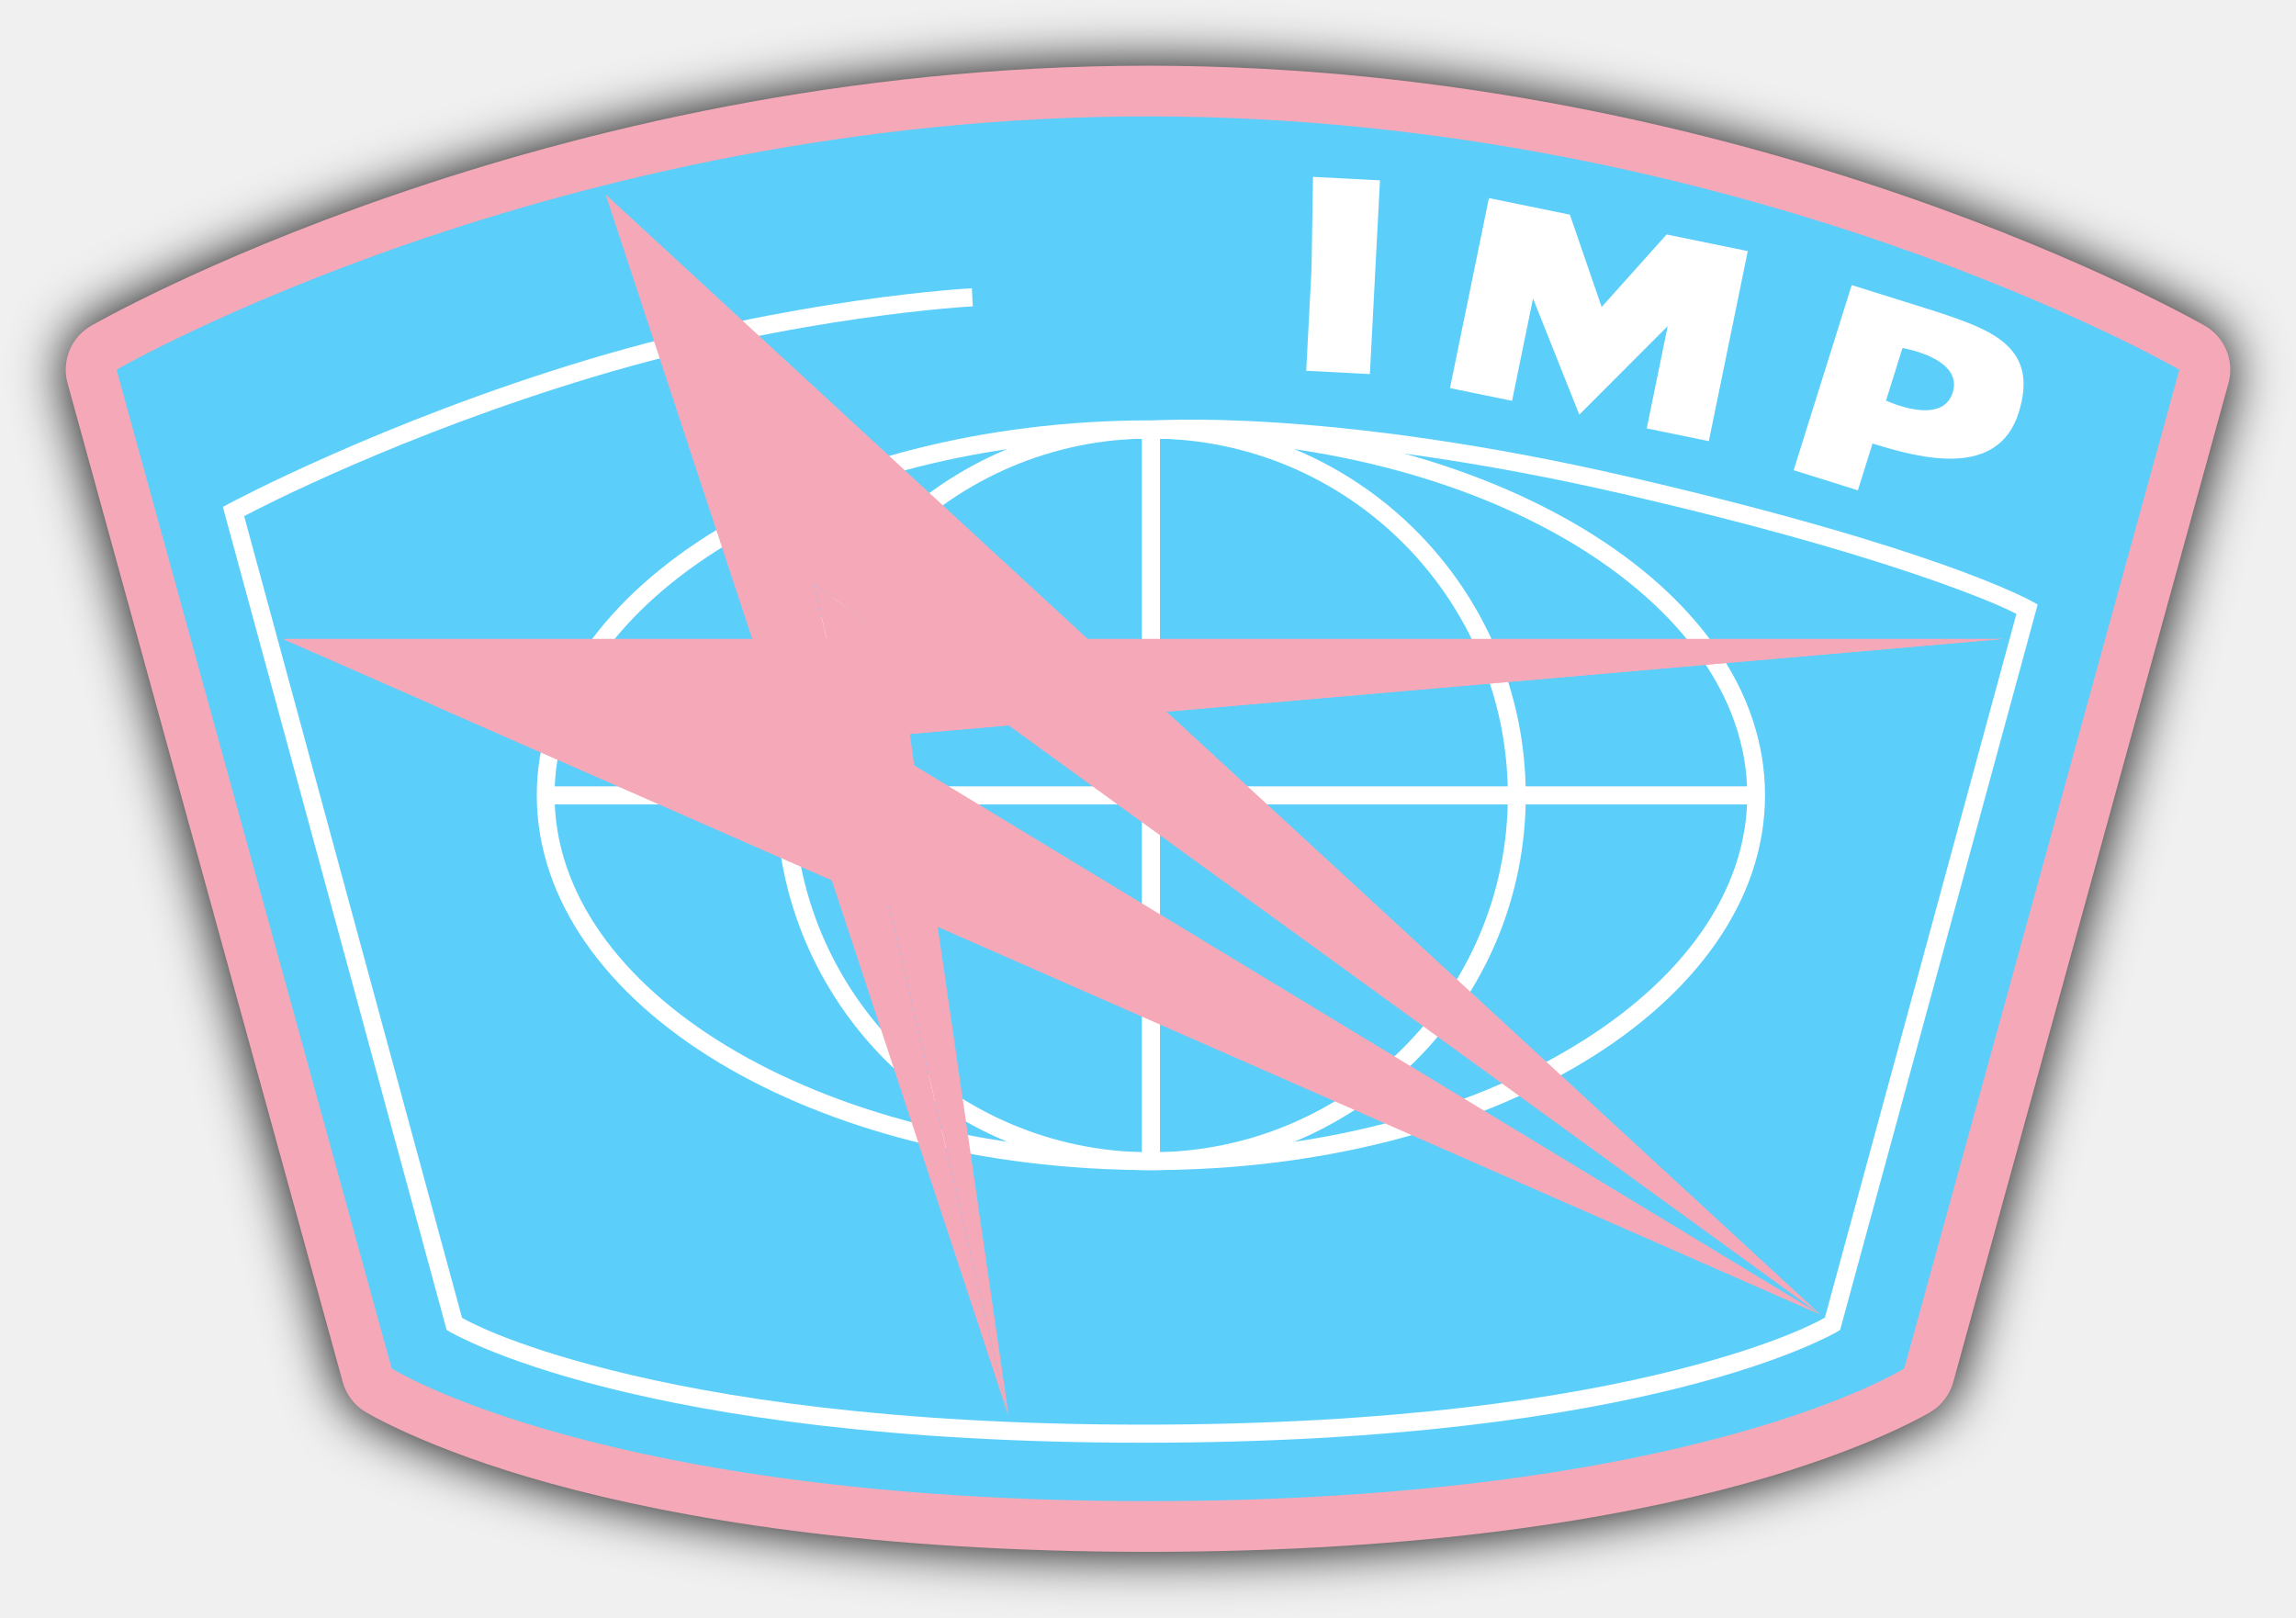
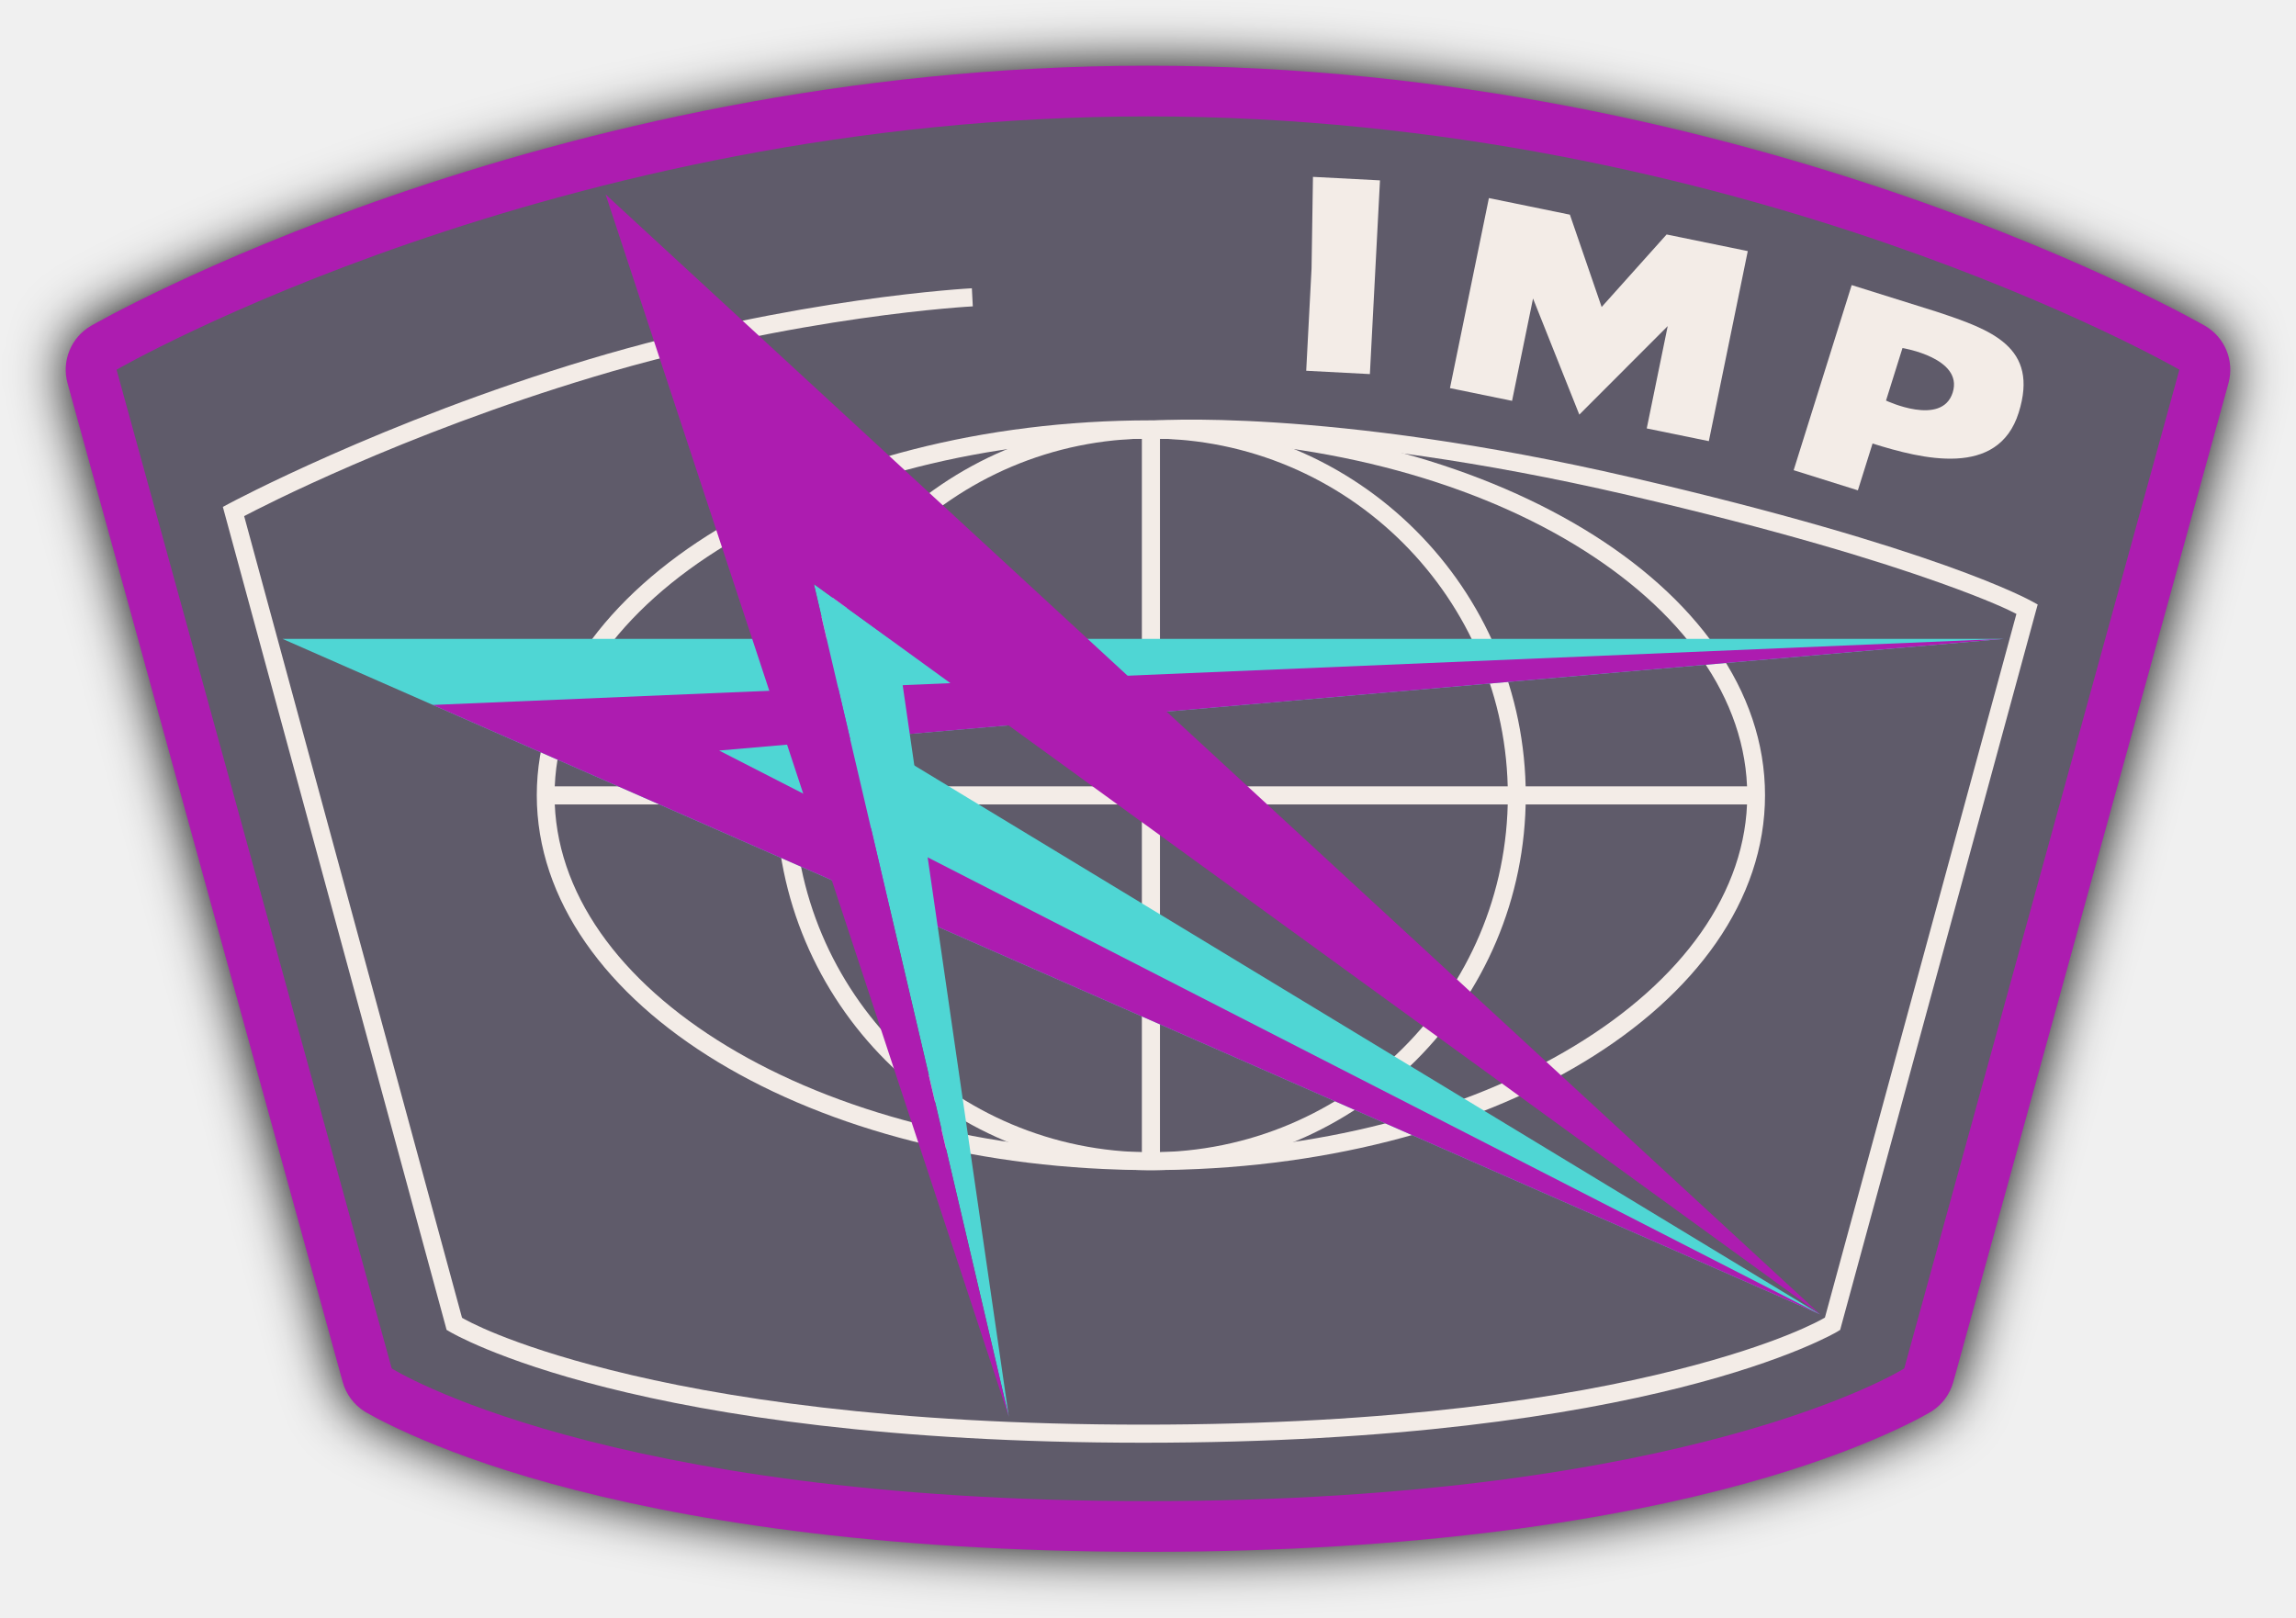
<svg xmlns="http://www.w3.org/2000/svg" xmlns:xlink="http://www.w3.org/1999/xlink" id="svg2" width="432.223" height="304.546" version="1.0">
  <defs id="defs5">
    <linearGradient id="swatch1">
      <stop style="stop-color:#000000;stop-opacity:1;" offset="0" id="stop1" />
    </linearGradient>
    <linearGradient id="swatch18">
-       <stop style="stop-color:#5bcefa;stop-opacity:1;" offset="0" id="stop18" />
+       <stop style="stop-color:#ad1cb0;stop-opacity:1;" offset="0" id="stop18" />
    </linearGradient>
    <linearGradient id="swatch10">
      <stop style="stop-color:#ffd700;stop-opacity:1;" offset="0" id="stop10" />
    </linearGradient>
    <linearGradient id="swatch9">
-       <stop style="stop-color:#f5a9b8;stop-opacity:1;" offset="0" id="stop9" />
+       <stop style="stop-color:#4fd6d4;stop-opacity:1;" offset="0" id="stop9" />
    </linearGradient>
    <linearGradient id="swatch8">
      <stop style="stop-color:#cc0000;stop-opacity:1;" offset="0" id="stop8" />
    </linearGradient>
    <linearGradient id="swatch6">
-       <stop style="stop-color:#f5a9b8;stop-opacity:1;" offset="0" id="stop6" />
+       <stop style="stop-color:#f3ece7;stop-opacity:1;" offset="0" id="stop6" />
    </linearGradient>
    <linearGradient id="swatch5">
      <stop style="stop-color:#f5a9b8;stop-opacity:1;" offset="0" id="stop5" />
    </linearGradient>
    <linearGradient id="swatch4">
-       <stop style="stop-color:#ffffff;stop-opacity:1;" offset="0" id="stop4" />
+       <stop style="stop-color:#5f5b6a;stop-opacity:1;" offset="0" id="stop4" />
    </linearGradient>
    <clipPath clipPathUnits="userSpaceOnUse" id="clipPath4533">
      <path style="fill:#ffffff;fill-opacity:1;stroke:none" d="m 774.967,674.013 129.504,0 0,88.391 -129.504,0 z" id="path4535" />
    </clipPath>
    <filter id="filter5377" color-interpolation-filters="sRGB" x="-0.03" y="-0.044" width="1.061" height="1.088">
      <feGaussianBlur stdDeviation="5.155" id="feGaussianBlur5379" />
    </filter>
-     <linearGradient xlink:href="#swatch6" id="linearGradient4" x1="114.005" y1="151.667" x2="342.714" y2="151.667" gradientUnits="userSpaceOnUse" />
-     <linearGradient xlink:href="#swatch6" id="linearGradient5" x1="12.371" y1="152.273" x2="419.851" y2="152.273" gradientUnits="userSpaceOnUse" />
-     <linearGradient xlink:href="#swatch18" id="linearGradient6" x1="21.941" y1="152.272" x2="410.271" y2="152.272" gradientUnits="userSpaceOnUse" />
-     <linearGradient xlink:href="#swatch6" id="linearGradient8" x1="-375.559" y1="87.655" x2="-115.016" y2="87.655" gradientUnits="userSpaceOnUse" />
+     <linearGradient xlink:href="#swatch18" id="linearGradient4" x1="114.005" y1="151.667" x2="342.714" y2="151.667" gradientUnits="userSpaceOnUse" />
+     <linearGradient xlink:href="#swatch18" id="linearGradient5" x1="12.371" y1="152.273" x2="419.851" y2="152.273" gradientUnits="userSpaceOnUse" />
+     <linearGradient xlink:href="#swatch4" id="linearGradient6" x1="21.941" y1="152.272" x2="410.271" y2="152.272" gradientUnits="userSpaceOnUse" />
+     <linearGradient xlink:href="#swatch18" id="linearGradient8" x1="-375.559" y1="87.655" x2="-115.016" y2="87.655" gradientUnits="userSpaceOnUse" />
    <linearGradient xlink:href="#swatch9" id="linearGradient9" x1="-400.5" y1="87.65" x2="-115.016" y2="87.65" gradientUnits="userSpaceOnUse" />
    <linearGradient xlink:href="#swatch9" id="linearGradient10" x1="153.221" y1="188.357" x2="189.908" y2="188.357" gradientUnits="userSpaceOnUse" />
-     <linearGradient xlink:href="#swatch4" id="linearGradient18" x1="29.581" y1="139.748" x2="371.229" y2="139.748" gradientUnits="userSpaceOnUse" />
-     <linearGradient xlink:href="#swatch4" id="linearGradient28" gradientUnits="userSpaceOnUse" x1="29.581" y1="139.748" x2="371.229" y2="139.748" gradientTransform="translate(-6.474237,-1.418704)" />
-     <linearGradient xlink:href="#swatch4" id="linearGradient29" gradientUnits="userSpaceOnUse" x1="29.581" y1="139.748" x2="371.229" y2="139.748" />
-     <linearGradient xlink:href="#swatch4" id="linearGradient1" x1="-220.949" y1="-33.691" x2="-184.052" y2="-33.691" gradientUnits="userSpaceOnUse" />
+     <linearGradient xlink:href="#swatch6" id="linearGradient18" x1="29.581" y1="139.748" x2="371.229" y2="139.748" gradientUnits="userSpaceOnUse" />
+     <linearGradient xlink:href="#swatch6" id="linearGradient28" gradientUnits="userSpaceOnUse" x1="29.581" y1="139.748" x2="371.229" y2="139.748" gradientTransform="translate(-6.474237,-1.418704)" />
+     <linearGradient xlink:href="#swatch6" id="linearGradient29" gradientUnits="userSpaceOnUse" x1="29.581" y1="139.748" x2="371.229" y2="139.748" />
+     <linearGradient xlink:href="#swatch6" id="linearGradient1" x1="-220.949" y1="-33.691" x2="-184.052" y2="-33.691" gradientUnits="userSpaceOnUse" />
  </defs>
  <g id="layer2" />
  <path id="path5343" d="m 216.094,12.371 c -114.218,0 -198.942,48.964 -198.942,48.964 a 9.557,9.557 0 0 0 -4.435,10.822 l 51.802,188.05 a 9.557,9.557 0 0 0 4.116,5.535 c 0,0 11.603,7.137 35.233,13.625 23.63,6.488 60.078,12.809 112.227,12.809 52.149,0 88.624,-6.321 112.262,-12.809 23.638,-6.488 35.233,-13.625 35.233,-13.625 a 9.557,9.557 0 0 0 4.116,-5.535 L 419.507,72.157 a 9.557,9.557 0 0 0 -4.435,-10.822 c 0,0 -84.76,-48.964 -198.978,-48.964 z" style="fill:#000000;fill-opacity:1;stroke:none;filter:url(#filter5377)" />
  <path style="display:none;fill:#cc0000;fill-opacity:1;stroke:none" d="m 216.094,12.371 c -114.218,0 -198.942,48.964 -198.942,48.964 a 9.557,9.557 0 0 0 -4.435,10.822 l 51.802,188.05 a 9.557,9.557 0 0 0 4.116,5.535 c 0,0 11.603,7.137 35.233,13.625 23.63,6.488 60.078,12.809 112.227,12.809 52.149,0 88.624,-6.321 112.262,-12.809 23.638,-6.488 35.233,-13.625 35.233,-13.625 a 9.557,9.557 0 0 0 4.116,-5.535 L 419.507,72.157 a 9.557,9.557 0 0 0 -4.435,-10.822 c 0,0 -84.76,-48.964 -198.978,-48.964 z" id="path5278" />
  <path style="fill:url(#linearGradient5);fill-opacity:1;stroke:none" d="m 216.094,12.371 c -114.218,0 -198.942,48.964 -198.942,48.964 a 9.557,9.557 0 0 0 -4.435,10.822 l 51.802,188.05 a 9.557,9.557 0 0 0 4.116,5.535 c 0,0 11.603,7.137 35.233,13.625 23.63,6.488 60.078,12.809 112.227,12.809 52.149,0 88.624,-6.321 112.262,-12.809 23.638,-6.488 35.233,-13.625 35.233,-13.625 a 9.557,9.557 0 0 0 4.116,-5.535 L 419.507,72.157 a 9.557,9.557 0 0 0 -4.435,-10.822 c 0,0 -84.76,-48.964 -198.978,-48.964 z" id="path2" />
  <path style="display:none;fill:#0153a6;fill-opacity:1;stroke:none" d="m 21.941,69.602 51.799,188.047 c 0,0 39.617,24.979 142.366,24.979 102.749,0 142.366,-24.979 142.366,-24.979 L 410.271,69.602 c 0,0 -82.672,-47.687 -194.165,-47.687 -111.493,0 -194.165,47.687 -194.165,47.687" id="path5232" />
  <path style="display:inline;fill:url(#linearGradient6);fill-opacity:1;stroke:none" d="m 21.941,69.602 51.799,188.047 c 0,0 39.617,24.979 142.366,24.979 102.749,0 142.366,-24.979 142.366,-24.979 L 410.271,69.602 c 0,0 -82.672,-47.687 -194.165,-47.687 -111.493,0 -194.165,47.687 -194.165,47.687" id="path1" />
  <g id="g5327" style="display:none;fill:#ffffff" transform="translate(12.37111,12.37111)">
    <g id="g5318" style="fill:#ffffff">
      <g id="g5074" style="fill:#ffffff;stroke:#ffffff;stroke-opacity:1" transform="matrix(1.135395,0,0,1.135395,495.5188,71.9911)">
        <g transform="translate(-64.35556,55.085)" id="g5066" style="fill:#ffffff;stroke:#ffffff;stroke-opacity:1">
          <path style="color:#000000;font-style:normal;font-variant:normal;font-weight:normal;font-stretch:normal;font-size:medium;line-height:normal;font-family:Sans;-inkscape-font-specification:Sans;text-indent:0;text-align:start;text-decoration:none;text-decoration-line:none;letter-spacing:normal;word-spacing:normal;text-transform:none;writing-mode:lr-tb;direction:ltr;baseline-shift:baseline;text-anchor:start;display:inline;overflow:visible;visibility:visible;fill:#ffffff;fill-opacity:1;stroke:none;stroke-width:3;marker:none;enable-background:accumulate" d="m -258,-3.656 v 59.75 h -99.906 v 3 H -258 V 118.875 h 3 V 59.094 h 99.906 v -3 H -255 v -59.75 z" transform="translate(64.35556,-55.085)" id="path5058" />
        </g>
        <g id="g5070" style="fill:#ffffff;stroke:#ffffff;stroke-opacity:1">
          <path style="color:#000000;font-style:normal;font-variant:normal;font-weight:normal;font-stretch:normal;font-size:medium;line-height:normal;font-family:Sans;-inkscape-font-specification:Sans;text-indent:0;text-align:start;text-decoration:none;text-decoration-line:none;letter-spacing:normal;word-spacing:normal;text-transform:none;writing-mode:lr-tb;direction:ltr;baseline-shift:baseline;text-anchor:start;display:inline;overflow:visible;visibility:visible;fill:#ffffff;fill-opacity:1;stroke:none;stroke-width:0.858;marker:none;enable-background:accumulate" d="m -256.503,-4.6 c -27.959,0 -53.327,6.874 -71.778,18.026 -18.451,11.152 -30.044,26.716 -30.044,44.137 0,17.422 11.593,33.094 30.044,44.247 18.451,11.152 43.819,17.917 71.778,17.917 27.959,0 53.327,-6.765 71.778,-17.917 18.451,-11.152 30.044,-26.825 30.044,-44.247 0,-17.422 -11.593,-32.985 -30.044,-44.137 -18.451,-11.152 -43.819,-18.026 -71.778,-18.026 z m 0,3.059 c 27.469,0 52.266,6.677 70.139,17.48 17.873,10.803 28.733,25.544 28.733,41.625 0,16.081 -10.86,30.822 -28.733,41.625 -17.873,10.803 -42.67,17.589 -70.139,17.589 -27.469,0 -52.376,-6.787 -70.248,-17.589 -17.873,-10.803 -28.624,-25.544 -28.624,-41.625 0,-16.081 10.751,-30.822 28.624,-41.625 17.873,-10.803 42.779,-17.48 70.248,-17.48 z" id="path1298-6" />
          <path style="color:#000000;font-style:normal;font-variant:normal;font-weight:normal;font-stretch:normal;font-size:medium;line-height:normal;font-family:Sans;-inkscape-font-specification:Sans;text-indent:0;text-align:start;text-decoration:none;text-decoration-line:none;letter-spacing:normal;word-spacing:normal;text-transform:none;writing-mode:lr-tb;direction:ltr;baseline-shift:baseline;text-anchor:start;display:inline;overflow:visible;visibility:visible;fill:#ffffff;fill-opacity:1;stroke:none;stroke-width:1.357;marker:none;enable-background:accumulate" d="m -256.538,-4.555 c -34.313,0 -62.117,27.873 -62.117,62.186 0,34.313 27.804,62.117 62.117,62.117 34.313,0 62.186,-27.804 62.186,-62.117 0,-34.313 -27.873,-62.186 -62.186,-62.186 z m 0,2.971 c 32.692,0 59.215,26.523 59.215,59.215 0,32.692 -26.523,59.146 -59.215,59.146 -32.692,0 -59.146,-26.454 -59.146,-59.146 0,-32.692 26.454,-59.215 59.146,-59.215 z" id="path5056" />
        </g>
      </g>
      <path style="color:#000000;font-style:normal;font-variant:normal;font-weight:normal;font-stretch:normal;font-size:medium;line-height:normal;font-family:Sans;-inkscape-font-specification:Sans;text-indent:0;text-align:start;text-decoration:none;text-decoration-line:none;letter-spacing:normal;word-spacing:normal;text-transform:none;writing-mode:lr-tb;direction:ltr;baseline-shift:baseline;text-anchor:start;display:inline;overflow:visible;visibility:visible;fill:#ffffff;fill-opacity:1;stroke:none;stroke-width:3;marker:none;enable-background:accumulate" d="m 170.583,41.903 c 0,0 -33.297,1.717 -72.204,13.412 -38.868,11.684 -67.591,27.108 -67.591,27.108 l -1.206,0.639 0.355,1.313 41.584,152.959 0.177,0.674 0.603,0.355 c 0,0 8.822,5.298 29.449,10.502 20.628,5.205 53.187,10.396 101.121,10.396 47.934,0 80.494,-5.191 101.121,-10.396 20.628,-5.205 29.485,-10.502 29.485,-10.502 l 0.568,-0.355 0.177,-0.674 36.652,-134.615 0.355,-1.277 -1.171,-0.639 c 0,0 -4.558,-2.565 -16.179,-6.706 C 342.257,89.955 323.473,84.18 294.767,77.526 237.271,64.2 204.077,66.846 204.077,66.846 l 0.284,3.406 c 0,0 32.542,-2.666 89.661,10.573 28.601,6.629 47.247,12.41 58.721,16.499 9.577,3.413 13.247,5.252 14.476,5.89 l -36.049,132.486 c -0.637,0.378 -8.486,4.941 -27.995,9.864 -20.323,5.128 -52.616,10.29 -100.305,10.29 -47.689,0 -79.982,-5.162 -100.305,-10.29 -19.447,-4.907 -27.275,-9.424 -27.959,-9.828 L 33.591,84.8 C 36.705,83.159 63.138,69.471 99.373,58.579 137.855,47.012 170.76,45.309 170.76,45.309 Z" id="path5206" />
    </g>
    <g id="text5211" style="font-style:normal;font-weight:normal;font-size:53.364px;line-height:125%;font-family:Sans;letter-spacing:0px;word-spacing:0px;fill:#ffffff;fill-opacity:1;stroke:none" transform="matrix(1.347147,0.05480973,-0.03886899,0.9553454,493.9764,82.84926)">
      <path id="path5220" style="font-variant:normal;font-weight:bold;font-stretch:normal;font-family:Arial;-inkscape-font-specification:'Arial Bold';letter-spacing:4.11px;fill:#ffffff" d="m -217.045,-14.888 v -38.199 h 11.543 l 6.931,16.557 6.853,-16.557 h 11.569 v 38.199 h -8.85 v -20.57 l -9.611,20.57 -9.585,-20.57 v 20.57 z" />
    </g>
    <g transform="matrix(1.323149,0.2590066,-0.1836777,0.9383273,489.1231,120.3886)" style="font-style:normal;font-weight:normal;font-size:53.364px;line-height:125%;font-family:Sans;letter-spacing:0px;word-spacing:0px;fill:#ffffff;fill-opacity:1;stroke:none" id="g5239">
      <path d="m -168.221,-53.088 h 8.902 v 20.682 l 12.109,-20.682 h 9.371 v 38.199 h -8.902 v -20.186 l -12.083,20.186 h -9.397 z" style="font-variant:normal;font-weight:bold;font-stretch:normal;font-family:Arial;-inkscape-font-specification:'Arial Bold';letter-spacing:4.11px;fill:#ffffff" id="path5243" />
    </g>
    <g transform="matrix(1.286543,0.4032562,-0.2859741,0.9123676,482.9531,140.4925)" style="font-style:normal;font-weight:normal;font-size:53.364px;line-height:125%;font-family:Sans;letter-spacing:0px;word-spacing:0px;fill:#ffffff;fill-opacity:1;stroke:none" id="g5247">
      <path d="m -125.86,-14.888 v -38.199 h 12.377 c 8.083,0.186 15.201,0.541 15.201,14.127 0,13.586 -10.994,14.413 -18.181,14.413 v 9.66 z m 9.397,-29.362 v 10.84 c 0,0 8.549,1.68 8.549,-5.446 0,-7.126 -8.549,-5.394 -8.549,-5.394 z" style="font-variant:normal;font-weight:bold;font-stretch:normal;font-family:Arial;-inkscape-font-specification:'Arial Bold';letter-spacing:4.11px;fill:#ffffff" id="path5251" />
    </g>
  </g>
  <g id="g18" style="fill:url(#linearGradient18);fill-opacity:1" transform="translate(12.37111,12.37111)">
    <g id="g14" style="fill:url(#linearGradient18);fill-opacity:1">
      <g id="g13" style="fill:url(#linearGradient18);stroke:#ffffff;stroke-opacity:1;fill-opacity:1" transform="matrix(1.135395,0,0,1.135395,495.5188,71.9911)">
        <g transform="translate(-64.35556,55.085)" id="g10" style="fill:url(#linearGradient18);stroke:#ffffff;stroke-opacity:1;fill-opacity:1">
          <path style="font-size:medium;font-style:normal;font-variant:normal;font-weight:normal;font-stretch:normal;text-indent:0;text-align:start;text-decoration:none;line-height:normal;letter-spacing:normal;word-spacing:normal;text-transform:none;direction:ltr;block-progression:tb;writing-mode:lr-tb;text-anchor:start;baseline-shift:baseline;color:#000000;fill:url(#linearGradient18);fill-opacity:1;stroke:none;stroke-width:3;marker:none;visibility:visible;display:inline;overflow:visible;enable-background:accumulate;font-family:Sans;-inkscape-font-specification:Sans" d="m -258,-3.656 0,59.75 -99.906,0 0,3 99.906,0 0,59.781 3,0 0,-59.781 99.906,0 0,-3 -99.906,0 0,-59.75 -3,0 z" transform="translate(64.35556,-55.085)" id="path10" />
        </g>
        <g id="g12" style="fill:url(#linearGradient18);stroke:#ffffff;stroke-opacity:1;fill-opacity:1">
          <path style="font-size:medium;font-style:normal;font-variant:normal;font-weight:normal;font-stretch:normal;text-indent:0;text-align:start;text-decoration:none;line-height:normal;letter-spacing:normal;word-spacing:normal;text-transform:none;direction:ltr;block-progression:tb;writing-mode:lr-tb;text-anchor:start;baseline-shift:baseline;color:#000000;fill:url(#linearGradient18);fill-opacity:1;stroke:none;stroke-width:0.858;marker:none;visibility:visible;display:inline;overflow:visible;enable-background:accumulate;font-family:Sans;-inkscape-font-specification:Sans" d="m -256.503,-4.6 c -27.959,0 -53.327,6.874 -71.778,18.026 -18.451,11.152 -30.044,26.716 -30.044,44.137 0,17.422 11.593,33.094 30.044,44.247 18.451,11.152 43.819,17.917 71.778,17.917 27.959,0 53.327,-6.765 71.778,-17.917 18.451,-11.152 30.044,-26.825 30.044,-44.247 0,-17.422 -11.593,-32.985 -30.044,-44.137 -18.451,-11.152 -43.819,-18.026 -71.778,-18.026 z m 0,3.059 c 27.469,0 52.266,6.677 70.139,17.48 17.873,10.803 28.733,25.544 28.733,41.625 0,16.081 -10.86,30.822 -28.733,41.625 -17.873,10.803 -42.67,17.589 -70.139,17.589 -27.469,0 -52.376,-6.787 -70.248,-17.589 -17.873,-10.803 -28.624,-25.544 -28.624,-41.625 0,-16.081 10.751,-30.822 28.624,-41.625 17.873,-10.803 42.779,-17.48 70.248,-17.48 z" id="path11" />
          <path style="font-size:medium;font-style:normal;font-variant:normal;font-weight:normal;font-stretch:normal;text-indent:0;text-align:start;text-decoration:none;line-height:normal;letter-spacing:normal;word-spacing:normal;text-transform:none;direction:ltr;block-progression:tb;writing-mode:lr-tb;text-anchor:start;baseline-shift:baseline;color:#000000;fill:url(#linearGradient18);fill-opacity:1;stroke:none;stroke-width:1.357;marker:none;visibility:visible;display:inline;overflow:visible;enable-background:accumulate;font-family:Sans;-inkscape-font-specification:Sans" d="m -256.538,-4.555 c -34.313,0 -62.117,27.873 -62.117,62.186 0,34.313 27.804,62.117 62.117,62.117 34.313,0 62.186,-27.804 62.186,-62.117 0,-34.313 -27.873,-62.186 -62.186,-62.186 z m 0,2.971 c 32.692,0 59.215,26.523 59.215,59.215 0,32.692 -26.523,59.146 -59.215,59.146 -32.692,0 -59.146,-26.454 -59.146,-59.146 0,-32.692 26.454,-59.215 59.146,-59.215 z" id="path12" />
        </g>
      </g>
      <path style="font-size:medium;font-style:normal;font-variant:normal;font-weight:normal;font-stretch:normal;text-indent:0;text-align:start;text-decoration:none;line-height:normal;letter-spacing:normal;word-spacing:normal;text-transform:none;direction:ltr;block-progression:tb;writing-mode:lr-tb;text-anchor:start;baseline-shift:baseline;color:#000000;fill:url(#linearGradient18);fill-opacity:1;stroke:none;stroke-width:3;marker:none;visibility:visible;display:inline;overflow:visible;enable-background:accumulate;font-family:Sans;-inkscape-font-specification:Sans" d="m 170.583,41.903 c 0,0 -33.297,1.717 -72.204,13.412 -38.868,11.684 -67.591,27.108 -67.591,27.108 l -1.206,0.639 0.355,1.313 41.584,152.959 0.177,0.674 0.603,0.355 c 0,0 8.822,5.298 29.449,10.502 20.628,5.205 53.187,10.396 101.121,10.396 47.934,0 80.494,-5.191 101.121,-10.396 20.628,-5.205 29.485,-10.502 29.485,-10.502 l 0.568,-0.355 0.177,-0.674 36.652,-134.615 0.355,-1.277 -1.171,-0.639 c 0,0 -4.558,-2.565 -16.179,-6.706 C 342.257,89.955 323.473,84.18 294.767,77.526 237.271,64.2 204.077,66.846 204.077,66.846 l 0.284,3.406 c 0,0 32.542,-2.666 89.661,10.573 28.601,6.629 47.247,12.41 58.721,16.499 9.577,3.413 13.247,5.252 14.476,5.89 l -36.049,132.486 c -0.637,0.378 -8.486,4.941 -27.995,9.864 -20.323,5.128 -52.616,10.29 -100.305,10.29 -47.689,0 -79.982,-5.162 -100.305,-10.29 -19.447,-4.907 -27.275,-9.424 -27.959,-9.828 L 33.591,84.8 C 36.705,83.159 63.138,69.471 99.373,58.579 137.855,47.012 170.76,45.309 170.76,45.309 l -0.177,-3.406 z" id="path13" />
    </g>
    <g transform="matrix(1.34643,0.07023504,-0.04980806,0.9548376,439.005,83.76654)" style="font-style:normal;font-weight:normal;font-size:53.364px;line-height:125%;font-family:Sans;letter-spacing:0px;word-spacing:0px;fill:url(#linearGradient29);fill-opacity:1;stroke:none" id="g16">
      <path d="m -153.684,-54.506 h 9.371 v 38.199 h -8.902 v -20.186 z" style="font-variant:normal;font-weight:bold;font-stretch:normal;font-family:Arial;-inkscape-font-specification:'Arial Bold';letter-spacing:4.11px;fill:url(#linearGradient28);fill-opacity:1" id="path15" />
    </g>
    <g id="g15" style="font-style:normal;font-weight:normal;font-size:53.364px;line-height:125%;font-family:Sans;letter-spacing:0px;word-spacing:0px;fill:url(#linearGradient1);fill-opacity:1;stroke:none" transform="matrix(1.320831,0.2705778,-0.1918836,0.9366837,549.622,134.1536)">
      <path id="path14" style="font-variant:normal;font-weight:bold;font-stretch:normal;font-family:Arial;-inkscape-font-specification:'Arial Bold';letter-spacing:4.11px;fill:url(#linearGradient1);fill-opacity:1" d="m -220.949,-14.591 v -38.199 h 11.543 l 6.931,16.557 6.853,-16.557 h 11.569 v 38.199 h -8.85 v -20.57 l -9.611,20.57 -9.585,-20.57 v 20.57 z" />
    </g>
    <g transform="matrix(1.286543,0.4032562,-0.2859741,0.9123676,482.9531,140.4925)" style="font-size:53.364px;font-style:normal;font-weight:normal;line-height:125%;letter-spacing:0px;word-spacing:0px;fill:url(#linearGradient18);fill-opacity:1;stroke:none;font-family:Sans" id="g17">
      <path d="m -125.86,-14.888 0,-38.199 12.377,0 c 8.083,0.186 15.201,0.541 15.201,14.127 0,13.586 -10.994,14.413 -18.181,14.413 l 0,9.66 z m 9.397,-29.362 0,10.84 c 0,0 8.549,1.68 8.549,-5.446 0,-7.126 -8.549,-5.394 -8.549,-5.394 z" style="font-variant:normal;font-weight:bold;font-stretch:normal;letter-spacing:4.11px;fill:url(#linearGradient18);font-family:Arial;-inkscape-font-specification:Arial Bold;fill-opacity:1" id="path16" />
    </g>
  </g>
  <g id="g5173" transform="matrix(1.135395,0,0,1.135395,507.8899,84.36222)" style="display:none">
    <path id="path5161" d="M -400.5,31.633 -145.513,143.666 -303.375,47.997 -115.016,31.633 H -400.5" style="fill:#ffd700;fill-opacity:1;stroke:none" />
    <path id="path5170" d="M -115.016,31.625 -375.559,42.594 -145.482,143.686 -328.094,50.156 Z" style="fill:#cc0000;fill-opacity:1;stroke:none" />
  </g>
  <g id="g8" transform="matrix(1.135395,0,0,1.135395,507.8899,84.36222)">
    <path id="path7" d="m -400.5,31.633 254.987,112.033 -157.862,-95.669 188.359,-16.363 -285.484,0" style="fill:url(#linearGradient9);fill-opacity:1;stroke:none" />
    <path id="path8" d="M -115.016,31.625 -375.559,42.594 -145.482,143.686 -328.094,50.156 z" style="fill:url(#linearGradient8);fill-opacity:1;stroke:none" />
  </g>
  <path style="display:none;fill:#ffd700;fill-opacity:1;stroke:none" d="m 153.221,109.98 36.687,156.755 -21.111,-145.543 z" id="path5144" />
  <path style="fill:url(#linearGradient10);fill-opacity:1;stroke:none" d="m 153.221,109.98 36.687,156.755 -21.111,-145.543 -15.576,-11.212 z" id="path4" />
  <text xml:space="preserve" style="font-size:45.416px;font-style:normal;font-weight:normal;line-height:125%;letter-spacing:0px;word-spacing:0px;fill:#000000;fill-opacity:1;stroke:none;font-family:Sans" x="271.853" y="51.662" id="text5215">
    <tspan id="tspan5217" x="271.853" y="51.662">  </tspan>
  </text>
  <path style="display:none;fill:#cc0000;fill-opacity:1;stroke:none" d="M 114.005,36.602 189.892,266.733 153.208,109.964 342.714,247.515 Z" id="path5108" />
  <path style="fill:url(#linearGradient4);fill-opacity:1;stroke:none" d="M 114.005,36.602 189.892,266.733 153.208,109.964 342.714,247.515 Z" id="path3" />
</svg>
